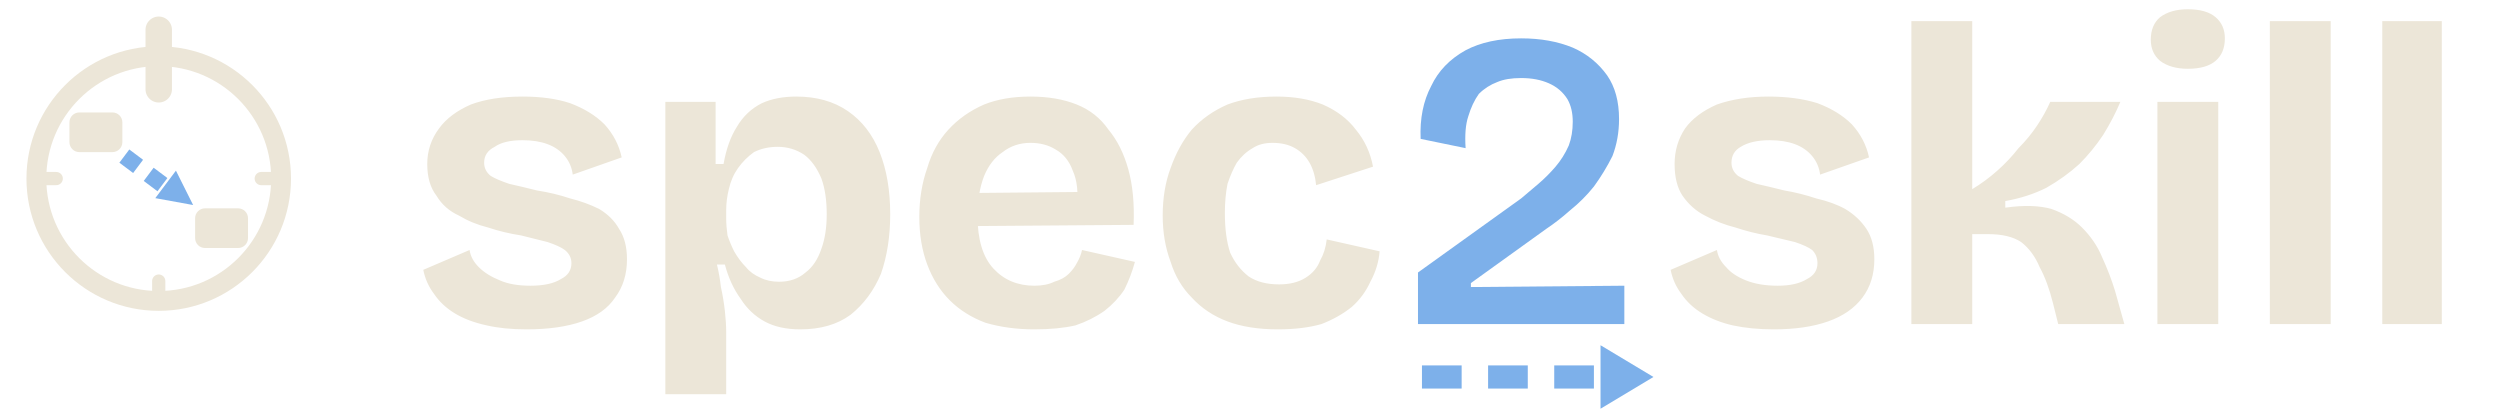
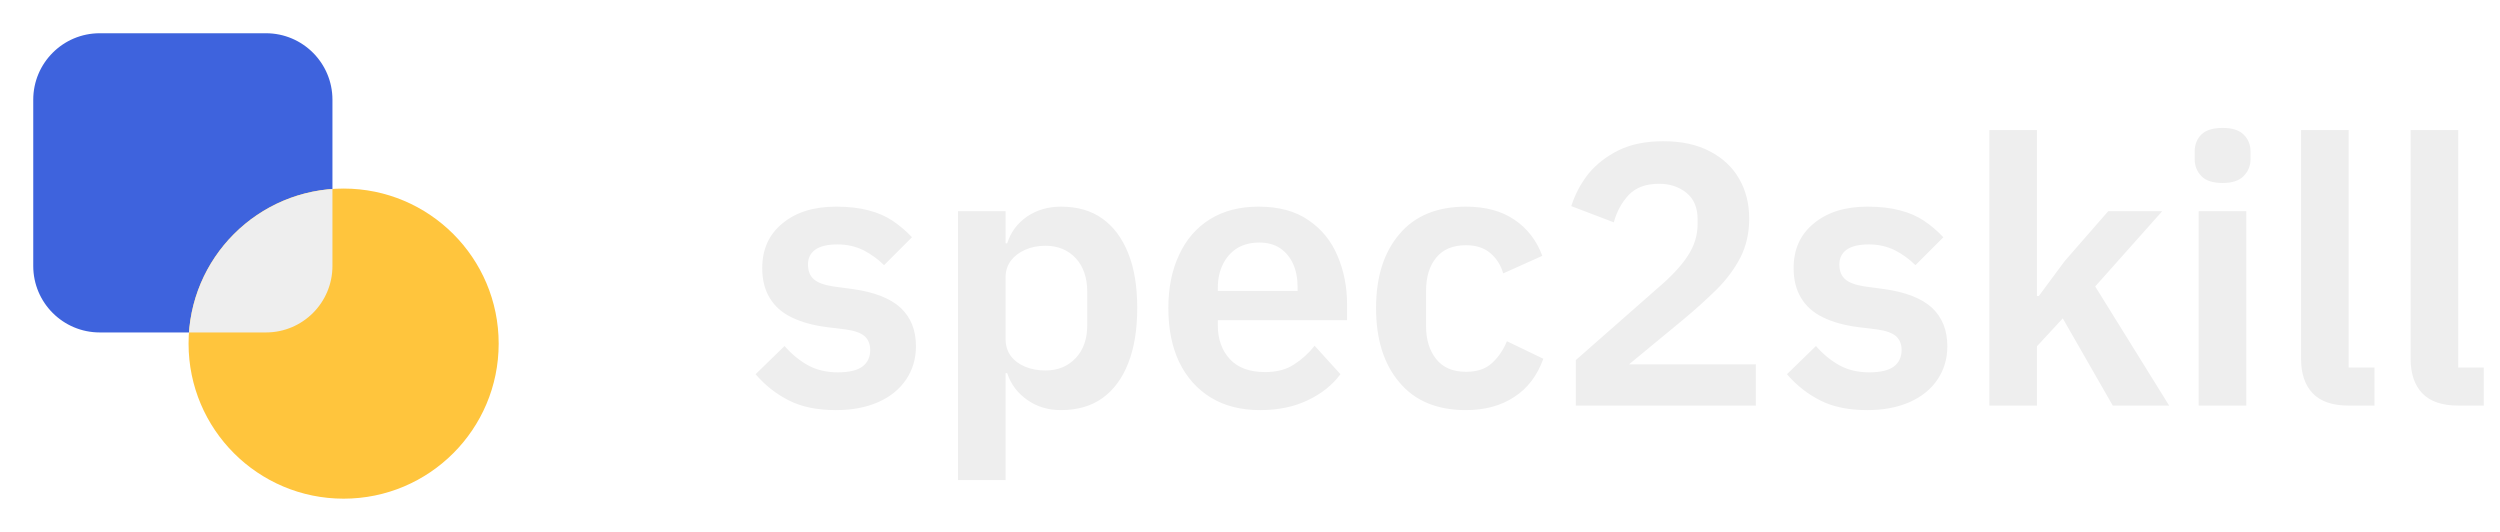
- <svg xmlns="http://www.w3.org/2000/svg" viewBox="0 -0.5 189 31" width="378" height="62" role="img" aria-label="spec2skill">
-   <g fill="none" stroke="#ECE6D8" stroke-linecap="round">
-     <circle cx="12" cy="13" r="9.25" stroke-width="1.5" />
-     <path d="M12 1.75v4.5" stroke-width="2" />
-     <path d="M21.25 13h-1.5M12 22.25v-1.5M2.75 13h1.5" />
-   </g>
-   <g fill="#ECE6D8">
-     <rect x="5.25" y="8" width="4" height="3" rx=".75" />
-     <rect x="14.75" y="15.25" width="4" height="3" rx=".75" />
-     <path d="M39.8 24.4Q38.1 24.4 36.8 24.1Q35.4 23.8 34.4 23.2Q33.4 22.6 32.8 21.7Q32.2 20.9 32 19.9L35.5 18.4Q35.6 19.1 36.2 19.7Q36.8 20.3 37.8 20.7Q38.7 21.1 40.1 21.1Q41.6 21.1 42.4 20.6Q43.2 20.2 43.2 19.4Q43.2 18.8 42.7 18.4Q42.3 18.1 41.4 17.8Q40.6 17.6 39.4 17.3Q38.1 17.1 36.9 16.7Q35.7 16.4 34.7 15.8Q33.6 15.3 33 14.3Q32.3 13.4 32.3 11.9Q32.3 10.4 33.2 9.2Q34 8.1 35.6 7.4Q37.2 6.8 39.5 6.8Q41.6 6.8 43.1 7.3Q44.7 7.9 45.7 8.9Q46.7 10 47 11.4L43.3 12.7Q43.2 11.9 42.7 11.3Q42.2 10.7 41.4 10.4Q40.6 10.1 39.5 10.1Q38.1 10.1 37.4 10.6Q36.6 11 36.6 11.8Q36.6 12.4 37.1 12.8Q37.6 13.1 38.5 13.4Q39.4 13.6 40.6 13.9Q41.9 14.1 43.1 14.5Q44.3 14.8 45.3 15.3Q46.3 15.9 46.8 16.8Q47.4 17.7 47.4 19.1Q47.4 20.8 46.5 22Q45.7 23.2 44 23.8Q42.3 24.4 39.8 24.4ZM50.3 29.3V15.7V7.2H54.1L54.1 11.9L54.7 11.9Q55 10.2 55.7 9.1Q56.4 7.9 57.6 7.3Q58.7 6.8 60.2 6.8Q62.5 6.8 64.1 7.9Q65.7 9 66.5 11Q67.3 13 67.3 15.7Q67.3 18.2 66.6 20.2Q65.8 22.1 64.3 23.3Q62.8 24.4 60.5 24.4Q58.9 24.4 57.8 23.8Q56.7 23.2 56 22.1Q55.2 21 54.8 19.5H54.2Q54.4 20.3 54.5 21.2Q54.7 22.1 54.8 23Q54.9 23.9 54.9 24.6V29.3ZM58.9 20.8Q60.1 20.8 60.9 20.1Q61.7 19.5 62.1 18.3Q62.5 17.2 62.5 15.7Q62.5 14.1 62.1 13Q61.6 11.8 60.8 11.2Q59.9 10.6 58.8 10.6Q57.8 10.6 57 11Q56.3 11.5 55.8 12.2Q55.3 12.9 55.1 13.8Q54.9 14.6 54.9 15.4V16Q54.9 16.6 55 17.3Q55.2 17.9 55.5 18.5Q55.9 19.2 56.4 19.7Q56.8 20.2 57.5 20.5Q58.1 20.8 58.9 20.8ZM78.2 24.4Q76.2 24.4 74.5 23.9Q72.9 23.3 71.8 22.2Q70.7 21.1 70.1 19.5Q69.5 17.9 69.5 15.9Q69.5 13.9 70.1 12.2Q70.6 10.5 71.7 9.3Q72.8 8.1 74.4 7.4Q75.9 6.8 77.9 6.8Q79.9 6.8 81.4 7.4Q82.9 8 83.8 9.3Q84.8 10.5 85.3 12.3Q85.8 14.1 85.7 16.5L72.5 16.6V14.1L83 14L81.4 15.2Q81.6 13.5 81.1 12.4Q80.7 11.3 79.8 10.8Q79 10.3 77.9 10.3Q76.7 10.3 75.8 11Q74.9 11.6 74.4 12.8Q73.9 14.1 73.9 15.8Q73.9 18.5 75.1 19.8Q76.3 21.1 78.2 21.1Q79.1 21.1 79.7 20.8Q80.4 20.6 80.8 20.2Q81.2 19.8 81.4 19.4Q81.7 18.9 81.8 18.4L85.8 19.3Q85.5 20.4 85 21.4Q84.4 22.3 83.5 23Q82.5 23.7 81.3 24.1Q80 24.4 78.2 24.4ZM96.6 24.4Q94.4 24.4 92.8 23.8Q91.2 23.2 90.1 22Q89 20.9 88.5 19.3Q87.9 17.7 87.9 15.8Q87.9 13.8 88.5 12.2Q89.1 10.5 90.1 9.3Q91.2 8.1 92.8 7.4Q94.4 6.8 96.5 6.8Q98.5 6.8 100 7.4Q101.6 8.1 102.5 9.3Q103.5 10.5 103.8 12.1L99.5 13.5Q99.4 12.5 99 11.8Q98.6 11.1 97.9 10.7Q97.2 10.3 96.2 10.3Q95.3 10.3 94.7 10.7Q94 11.1 93.5 11.8Q93.1 12.5 92.8 13.4Q92.6 14.4 92.6 15.6Q92.6 17.4 93 18.6Q93.5 19.7 94.4 20.4Q95.3 21 96.7 21Q97.9 21 98.7 20.5Q99.5 20 99.8 19.2Q100.2 18.5 100.3 17.6L104.3 18.5Q104.2 19.7 103.6 20.8Q103.1 21.9 102.2 22.7Q101.2 23.5 99.9 24Q98.5 24.4 96.6 24.4ZM134.1 24.4Q132.4 24.4 131 24.1Q129.7 23.8 128.7 23.2Q127.7 22.6 127.1 21.7Q126.5 20.9 126.3 19.9L129.8 18.4Q129.9 19.1 130.5 19.7Q131 20.3 132 20.7Q133 21.1 134.4 21.1Q135.8 21.1 136.6 20.6Q137.4 20.2 137.4 19.4Q137.4 18.8 137 18.4Q136.6 18.1 135.7 17.8Q134.9 17.6 133.6 17.3Q132.4 17.1 131.2 16.7Q130 16.4 128.9 15.8Q127.9 15.3 127.2 14.3Q126.6 13.4 126.6 11.9Q126.6 10.4 127.4 9.2Q128.2 8.1 129.8 7.4Q131.5 6.8 133.7 6.8Q135.8 6.8 137.4 7.3Q139 7.9 140 8.9Q141 10 141.3 11.4L137.6 12.7Q137.5 11.9 137 11.3Q136.5 10.7 135.7 10.4Q134.9 10.1 133.8 10.1Q132.4 10.1 131.6 10.6Q130.9 11 130.9 11.8Q130.9 12.4 131.4 12.8Q131.9 13.1 132.8 13.4Q133.7 13.6 134.9 13.9Q136.1 14.1 137.3 14.5Q138.6 14.8 139.5 15.3Q140.5 15.9 141.1 16.8Q141.7 17.7 141.7 19.1Q141.7 20.8 140.8 22Q139.9 23.2 138.2 23.8Q136.5 24.4 134.1 24.4ZM144.5 24V1.1H149.1V13.8Q150.1 13.2 151 12.4Q151.9 11.6 152.6 10.7Q153.4 9.9 154 9Q154.6 8.1 155 7.2H160.3Q159.8 8.4 159 9.7Q158.2 10.9 157.2 11.9Q156.1 12.9 154.7 13.7Q153.3 14.4 151.6 14.7V15.2Q153.7 14.9 155.1 15.3Q156.5 15.8 157.4 16.7Q158.4 17.7 158.9 18.9Q159.5 20.2 159.9 21.5L160.6 24H155.6L155.2 22.4Q154.8 20.8 154.2 19.7Q153.7 18.5 152.8 17.8Q151.9 17.2 150.3 17.2H149.1V24ZM163.1 24V7.2H167.7V24ZM165.4 4.7Q164.1 4.7 163.3 4.1Q162.6 3.5 162.6 2.5Q162.6 1.4 163.3 0.8Q164.1 0.2 165.4 0.2Q166.8 0.2 167.5 0.8Q168.2 1.4 168.2 2.4Q168.2 3.5 167.5 4.1Q166.8 4.7 165.4 4.7ZM171.6 24V1.1H176.2V24ZM180.1 24V1.1H184.6V24Z" />
-   </g>
-   <g fill="#7DB0EA">
-     <path d="M9.4 11.3l3.2 2.4" fill="none" stroke="#7DB0EA" stroke-width="1.25" stroke-dasharray="1.3 1" />
-     <path d="M14.6 15l-2.86-.52 1.56-2.08z" />
-     <path d="M107.2 24V20.1L115 14.5Q115.6 14 116.3 13.4Q117 12.8 117.6 12.1Q118.2 11.4 118.6 10.5Q118.9 9.7 118.9 8.7Q118.9 7.7 118.5 7Q118 6.2 117.1 5.8Q116.2 5.4 115 5.4Q113.9 5.4 113.2 5.7Q112.4 6 111.8 6.6Q111.3 7.3 111 8.3Q110.7 9.2 110.8 10.7L107.4 10Q107.3 7.7 108.2 6Q109 4.3 110.8 3.3Q112.5 2.4 115 2.4Q117.2 2.4 118.9 3.1Q120.5 3.8 121.5 5.2Q122.4 6.5 122.4 8.5Q122.4 10 121.9 11.3Q121.3 12.5 120.5 13.6Q119.7 14.6 118.7 15.4Q117.8 16.2 116.9 16.8L111.2 20.9V21.2L122.8 21.1V24Z" />
-     <path d="M107.5 28h14" fill="none" stroke="#7DB0EA" stroke-width="1.75" stroke-dasharray="3 2" />
-     <path d="M125 28l-4-2.4v4.8z" />
-   </g>
+ <svg xmlns="http://www.w3.org/2000/svg" viewBox="0 0 94 20" width="282" height="60" role="img" aria-label="spec2skill">
+   <defs>
+     <clipPath id="s2s-wm">
+       <rect x="1.25" y="1.25" width="11.25" height="11.25" rx="2.5" />
+     </clipPath>
+   </defs>
+   <rect x="1.25" y="1.25" width="11.25" height="11.25" rx="2.5" fill="#3e63dd" />
+   <circle cx="12.92" cy="12.92" r="5.83" fill="#ffc53d" />
+   <circle cx="12.92" cy="12.92" r="5.83" fill="#eeeeee" clip-path="url(#s2s-wm)" />
+   <path fill="#eeeeee" d="M31.43 15.42Q30.38 15.42 29.67 15.06Q28.95 14.7 28.41 14.07L29.5 13.01Q29.9 13.47 30.39 13.74Q30.87 14 31.5 14Q32.14 14 32.43 13.78Q32.72 13.56 32.72 13.16Q32.72 12.84 32.52 12.65Q32.31 12.46 31.82 12.39L31.09 12.3Q30.31 12.2 29.76 11.93Q29.22 11.67 28.94 11.2Q28.66 10.74 28.66 10.08Q28.66 9.02 29.42 8.4Q30.18 7.77 31.43 7.77Q32.14 7.77 32.66 7.91Q33.17 8.04 33.56 8.3Q33.95 8.56 34.29 8.92L33.24 9.97Q32.91 9.64 32.47 9.41Q32.02 9.19 31.49 9.19Q30.93 9.19 30.65 9.39Q30.38 9.59 30.38 9.94Q30.38 10.31 30.6 10.5Q30.81 10.69 31.33 10.77L32.07 10.87Q33.28 11.04 33.86 11.57Q34.44 12.11 34.44 13.02Q34.44 13.72 34.07 14.27Q33.7 14.82 33.02 15.12Q32.34 15.42 31.43 15.42ZM36.02 18.05V7.94H37.81V9.15H37.87Q38.07 8.52 38.62 8.14Q39.17 7.77 39.89 7.77Q40.82 7.77 41.45 8.22Q42.08 8.67 42.42 9.52Q42.76 10.36 42.76 11.58Q42.76 12.8 42.42 13.66Q42.08 14.52 41.45 14.97Q40.82 15.42 39.89 15.42Q39.17 15.42 38.63 15.04Q38.08 14.66 37.87 14.03H37.81V18.05ZM39.31 13.93Q40.01 13.93 40.45 13.46Q40.88 13 40.88 12.23V10.97Q40.88 10.18 40.45 9.71Q40.01 9.24 39.31 9.24Q38.89 9.24 38.55 9.39Q38.21 9.54 38.01 9.8Q37.81 10.07 37.81 10.42V12.74Q37.81 13.12 38.01 13.39Q38.21 13.65 38.55 13.79Q38.89 13.93 39.31 13.93ZM47.38 15.42Q46.3 15.42 45.53 14.95Q44.76 14.48 44.34 13.62Q43.93 12.76 43.93 11.58Q43.93 10.43 44.34 9.57Q44.74 8.71 45.5 8.24Q46.26 7.77 47.32 7.77Q48.47 7.77 49.2 8.28Q49.94 8.78 50.29 9.62Q50.65 10.45 50.65 11.46V12.04H45.79V12.23Q45.79 13.01 46.24 13.5Q46.69 13.99 47.57 13.99Q48.23 13.99 48.66 13.7Q49.1 13.42 49.43 13L50.4 14.07Q49.95 14.68 49.17 15.05Q48.4 15.42 47.38 15.42ZM47.35 9.12Q46.87 9.12 46.52 9.33Q46.17 9.55 45.98 9.94Q45.79 10.32 45.79 10.83V10.94H48.79V10.81Q48.79 10.29 48.62 9.92Q48.45 9.55 48.13 9.33Q47.81 9.12 47.35 9.12ZM55.12 15.42Q53.49 15.42 52.62 14.38Q51.74 13.35 51.74 11.58Q51.74 9.83 52.62 8.8Q53.49 7.77 55.12 7.77Q56.22 7.77 56.94 8.26Q57.67 8.75 57.99 9.62L56.52 10.28Q56.39 9.82 56.04 9.52Q55.69 9.22 55.12 9.22Q54.38 9.22 54 9.69Q53.62 10.15 53.62 10.94V12.27Q53.62 13.02 54 13.5Q54.38 13.98 55.12 13.98Q55.75 13.98 56.1 13.65Q56.46 13.32 56.66 12.83L58.03 13.49Q57.68 14.45 56.93 14.93Q56.18 15.42 55.12 15.42ZM66.02 13.7V15.25H59.25V13.54L62.31 10.85Q63.1 10.18 63.46 9.62Q63.83 9.06 63.83 8.42V8.24Q63.83 7.59 63.41 7.25Q62.99 6.91 62.38 6.91Q61.64 6.91 61.24 7.33Q60.84 7.76 60.68 8.36L59.08 7.75Q59.29 7.09 59.72 6.54Q60.16 6 60.86 5.65Q61.56 5.31 62.54 5.31Q63.57 5.31 64.29 5.69Q65.02 6.07 65.39 6.72Q65.77 7.37 65.77 8.22Q65.77 9.03 65.44 9.68Q65.11 10.32 64.55 10.88Q63.98 11.44 63.31 12L61.25 13.7ZM70.21 15.42Q69.16 15.42 68.45 15.06Q67.73 14.7 67.19 14.07L68.28 13.01Q68.68 13.47 69.17 13.74Q69.65 14 70.28 14Q70.92 14 71.21 13.78Q71.5 13.56 71.5 13.16Q71.5 12.84 71.3 12.65Q71.09 12.46 70.6 12.39L69.87 12.3Q69.09 12.2 68.54 11.93Q68 11.67 67.72 11.2Q67.44 10.74 67.44 10.08Q67.44 9.02 68.2 8.4Q68.96 7.77 70.21 7.77Q70.92 7.77 71.44 7.91Q71.95 8.04 72.34 8.3Q72.73 8.56 73.07 8.92L72.02 9.97Q71.69 9.64 71.25 9.41Q70.8 9.19 70.27 9.19Q69.71 9.19 69.43 9.39Q69.16 9.59 69.16 9.94Q69.16 10.31 69.38 10.5Q69.59 10.69 70.11 10.77L70.85 10.87Q72.06 11.04 72.64 11.57Q73.22 12.11 73.22 13.02Q73.22 13.72 72.85 14.27Q72.48 14.82 71.8 15.12Q71.12 15.42 70.21 15.42ZM74.8 15.25V4.89H76.59V9.65V11.13H76.66L77.63 9.82L79.27 7.94H81.3L78.78 10.77L81.56 15.25H79.44L77.56 11.97L76.59 13.02V15.25ZM83.57 6.88Q83.02 6.88 82.77 6.62Q82.52 6.36 82.52 5.98V5.7Q82.52 5.31 82.77 5.06Q83.02 4.81 83.57 4.81Q84.11 4.81 84.36 5.06Q84.62 5.31 84.62 5.7V5.98Q84.62 6.36 84.36 6.62Q84.11 6.88 83.57 6.88ZM82.67 15.25V7.94H84.46V15.25ZM89.28 15.25H88.31Q87.4 15.25 86.96 14.79Q86.52 14.33 86.52 13.49V4.89H88.31V13.82H89.28ZM93.39 15.25H92.43Q91.52 15.25 91.08 14.79Q90.64 14.33 90.64 13.49V4.89H92.43V13.82H93.39Z" />
</svg>
